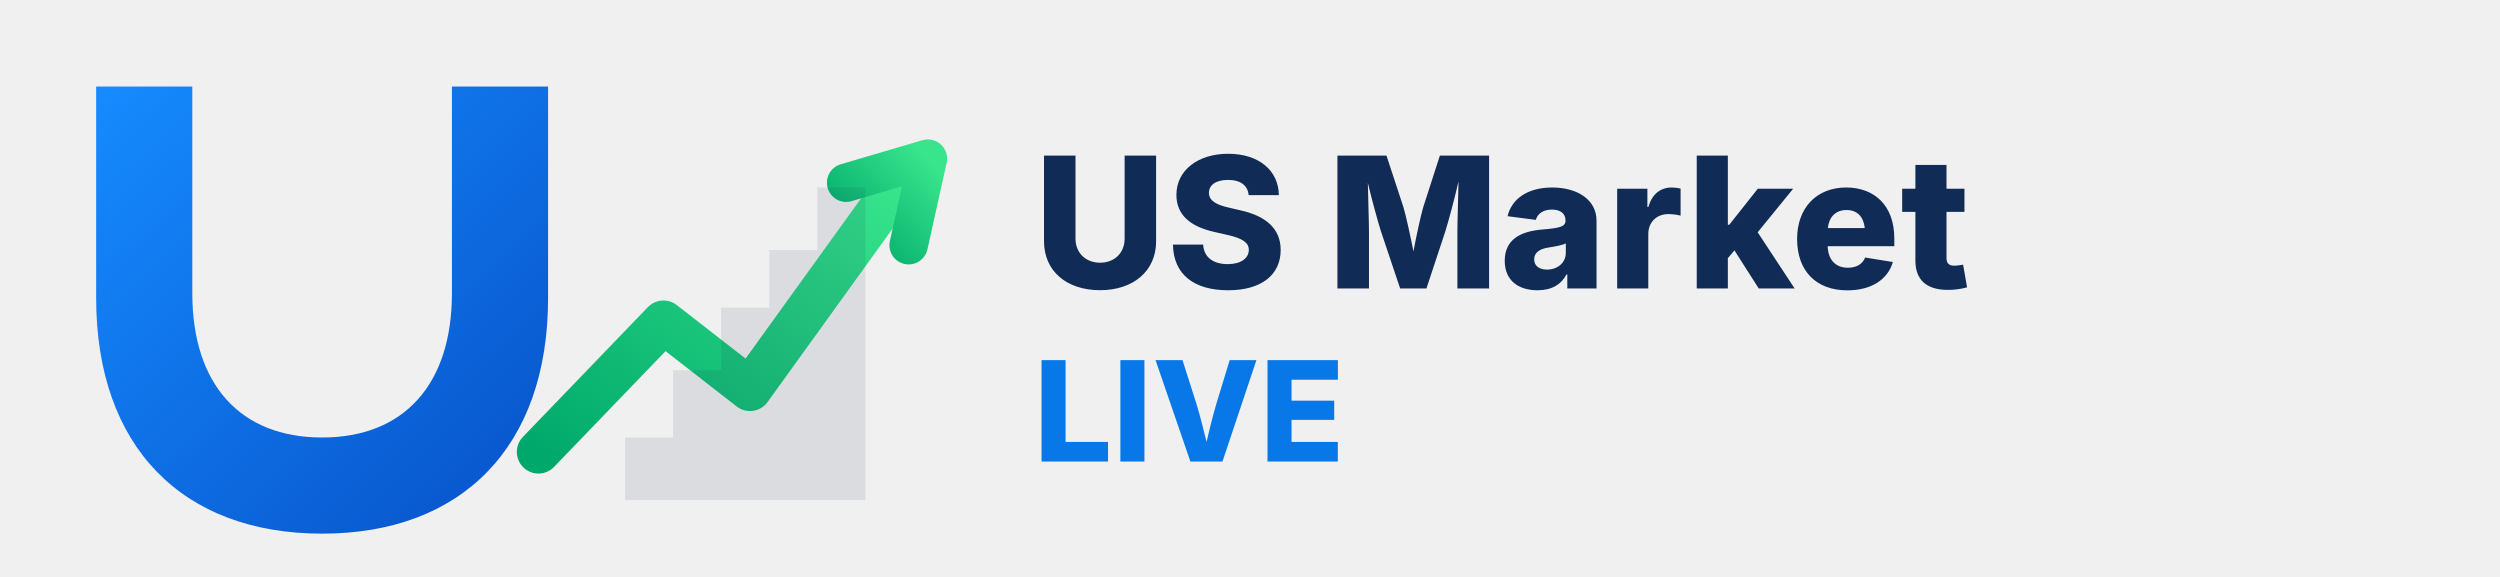
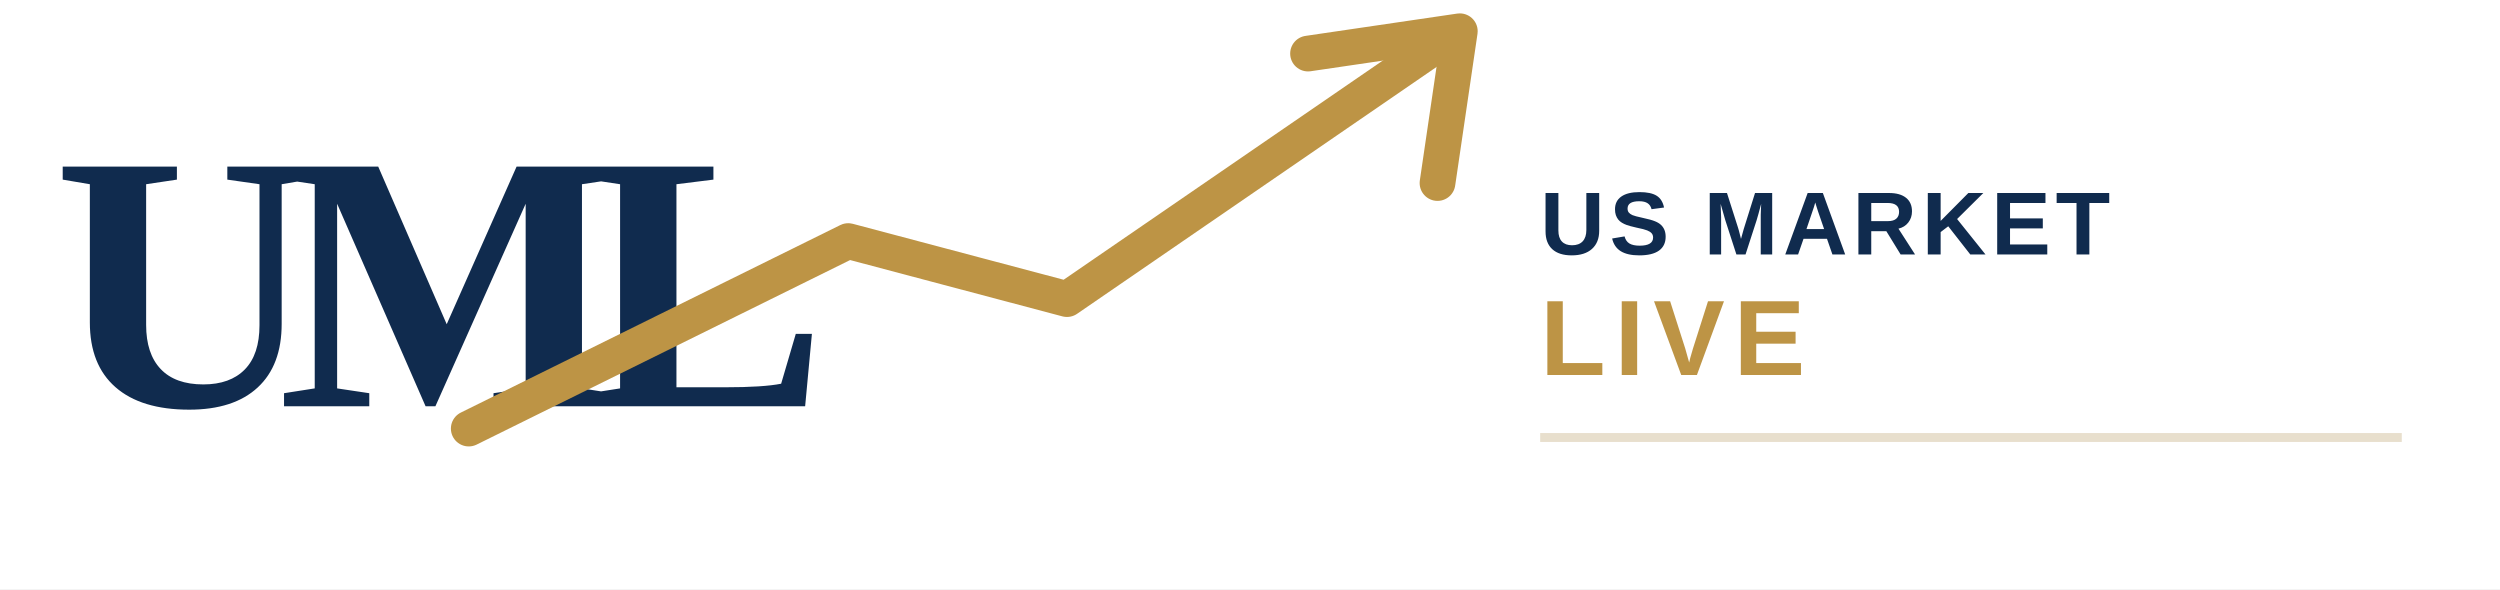
- <svg xmlns="http://www.w3.org/2000/svg" viewBox="0 0 520 120" role="img" aria-labelledby="title">
-   <defs>
-     <linearGradient id="blue" x1="0" y1="0" x2="1" y2="1">
-       <stop stop-color="#168BFF" />
-       <stop offset="1" stop-color="#0751C8" />
-     </linearGradient>
-     <linearGradient id="green" x1="0" y1="1" x2="1" y2="0">
-       <stop stop-color="#00A96B" />
-       <stop offset="1" stop-color="#38E58C" />
-     </linearGradient>
-   </defs>
-   <g transform="translate(8 9)">
-     <path d="M12 9h20v43c0 19 10 30 27 30s27-11 27-30V9h20v44c0 31-18 49-47 49S12 84 12 53z" fill="url(#blue)" />
-     <path d="M104 85 130 58l18 14 31-43" fill="none" stroke="url(#green)" stroke-width="9" stroke-linecap="round" stroke-linejoin="round" />
-     <path d="m168 29 17-5-4 18" fill="none" stroke="url(#green)" stroke-width="8" stroke-linecap="round" stroke-linejoin="round" />
-     <path d="M112 95h10V82h10V68h10V55h10V43h10V30h10v65z" fill="#102B55" opacity=".10" />
+ <svg xmlns="http://www.w3.org/2000/svg" viewBox="0 0 560 132" role="img" aria-labelledby="title desc">
+   <rect width="560" height="132" fill="#fff" />
+   <g fill="#102b4e" font-family="Georgia, 'Times New Roman', serif" font-weight="700">
+     <text x="12" y="91" font-size="82" letter-spacing="-9">UML</text>
  </g>
-   <text x="215" y="60" font-family="Inter,Arial,sans-serif" font-size="38" font-weight="800" fill="#102B55">US Market</text>
-   <text x="215" y="96" font-family="Inter,Arial,sans-serif" font-size="29" font-weight="800" fill="#0878E8">LIVE</text>
+   <path d="M105 96 L190 54 L239 67 L322 10" fill="none" stroke="#bd9445" stroke-width="8" stroke-linecap="round" stroke-linejoin="round" />
+   <path d="M293 12 L327 7 L322 41" fill="none" stroke="#bd9445" stroke-width="8" stroke-linecap="round" stroke-linejoin="round" />
+   <text x="345" y="57" fill="#102b4e" font-family="Arial,sans-serif" font-size="20" font-weight="700" letter-spacing="1.1">US MARKET</text>
+   <text x="345" y="84" fill="#bd9445" font-family="Arial,sans-serif" font-size="24" font-weight="800" letter-spacing="2">LIVE</text>
+   <path d="M345 98 H538" stroke="#e8dfcd" stroke-width="2" />
</svg>
